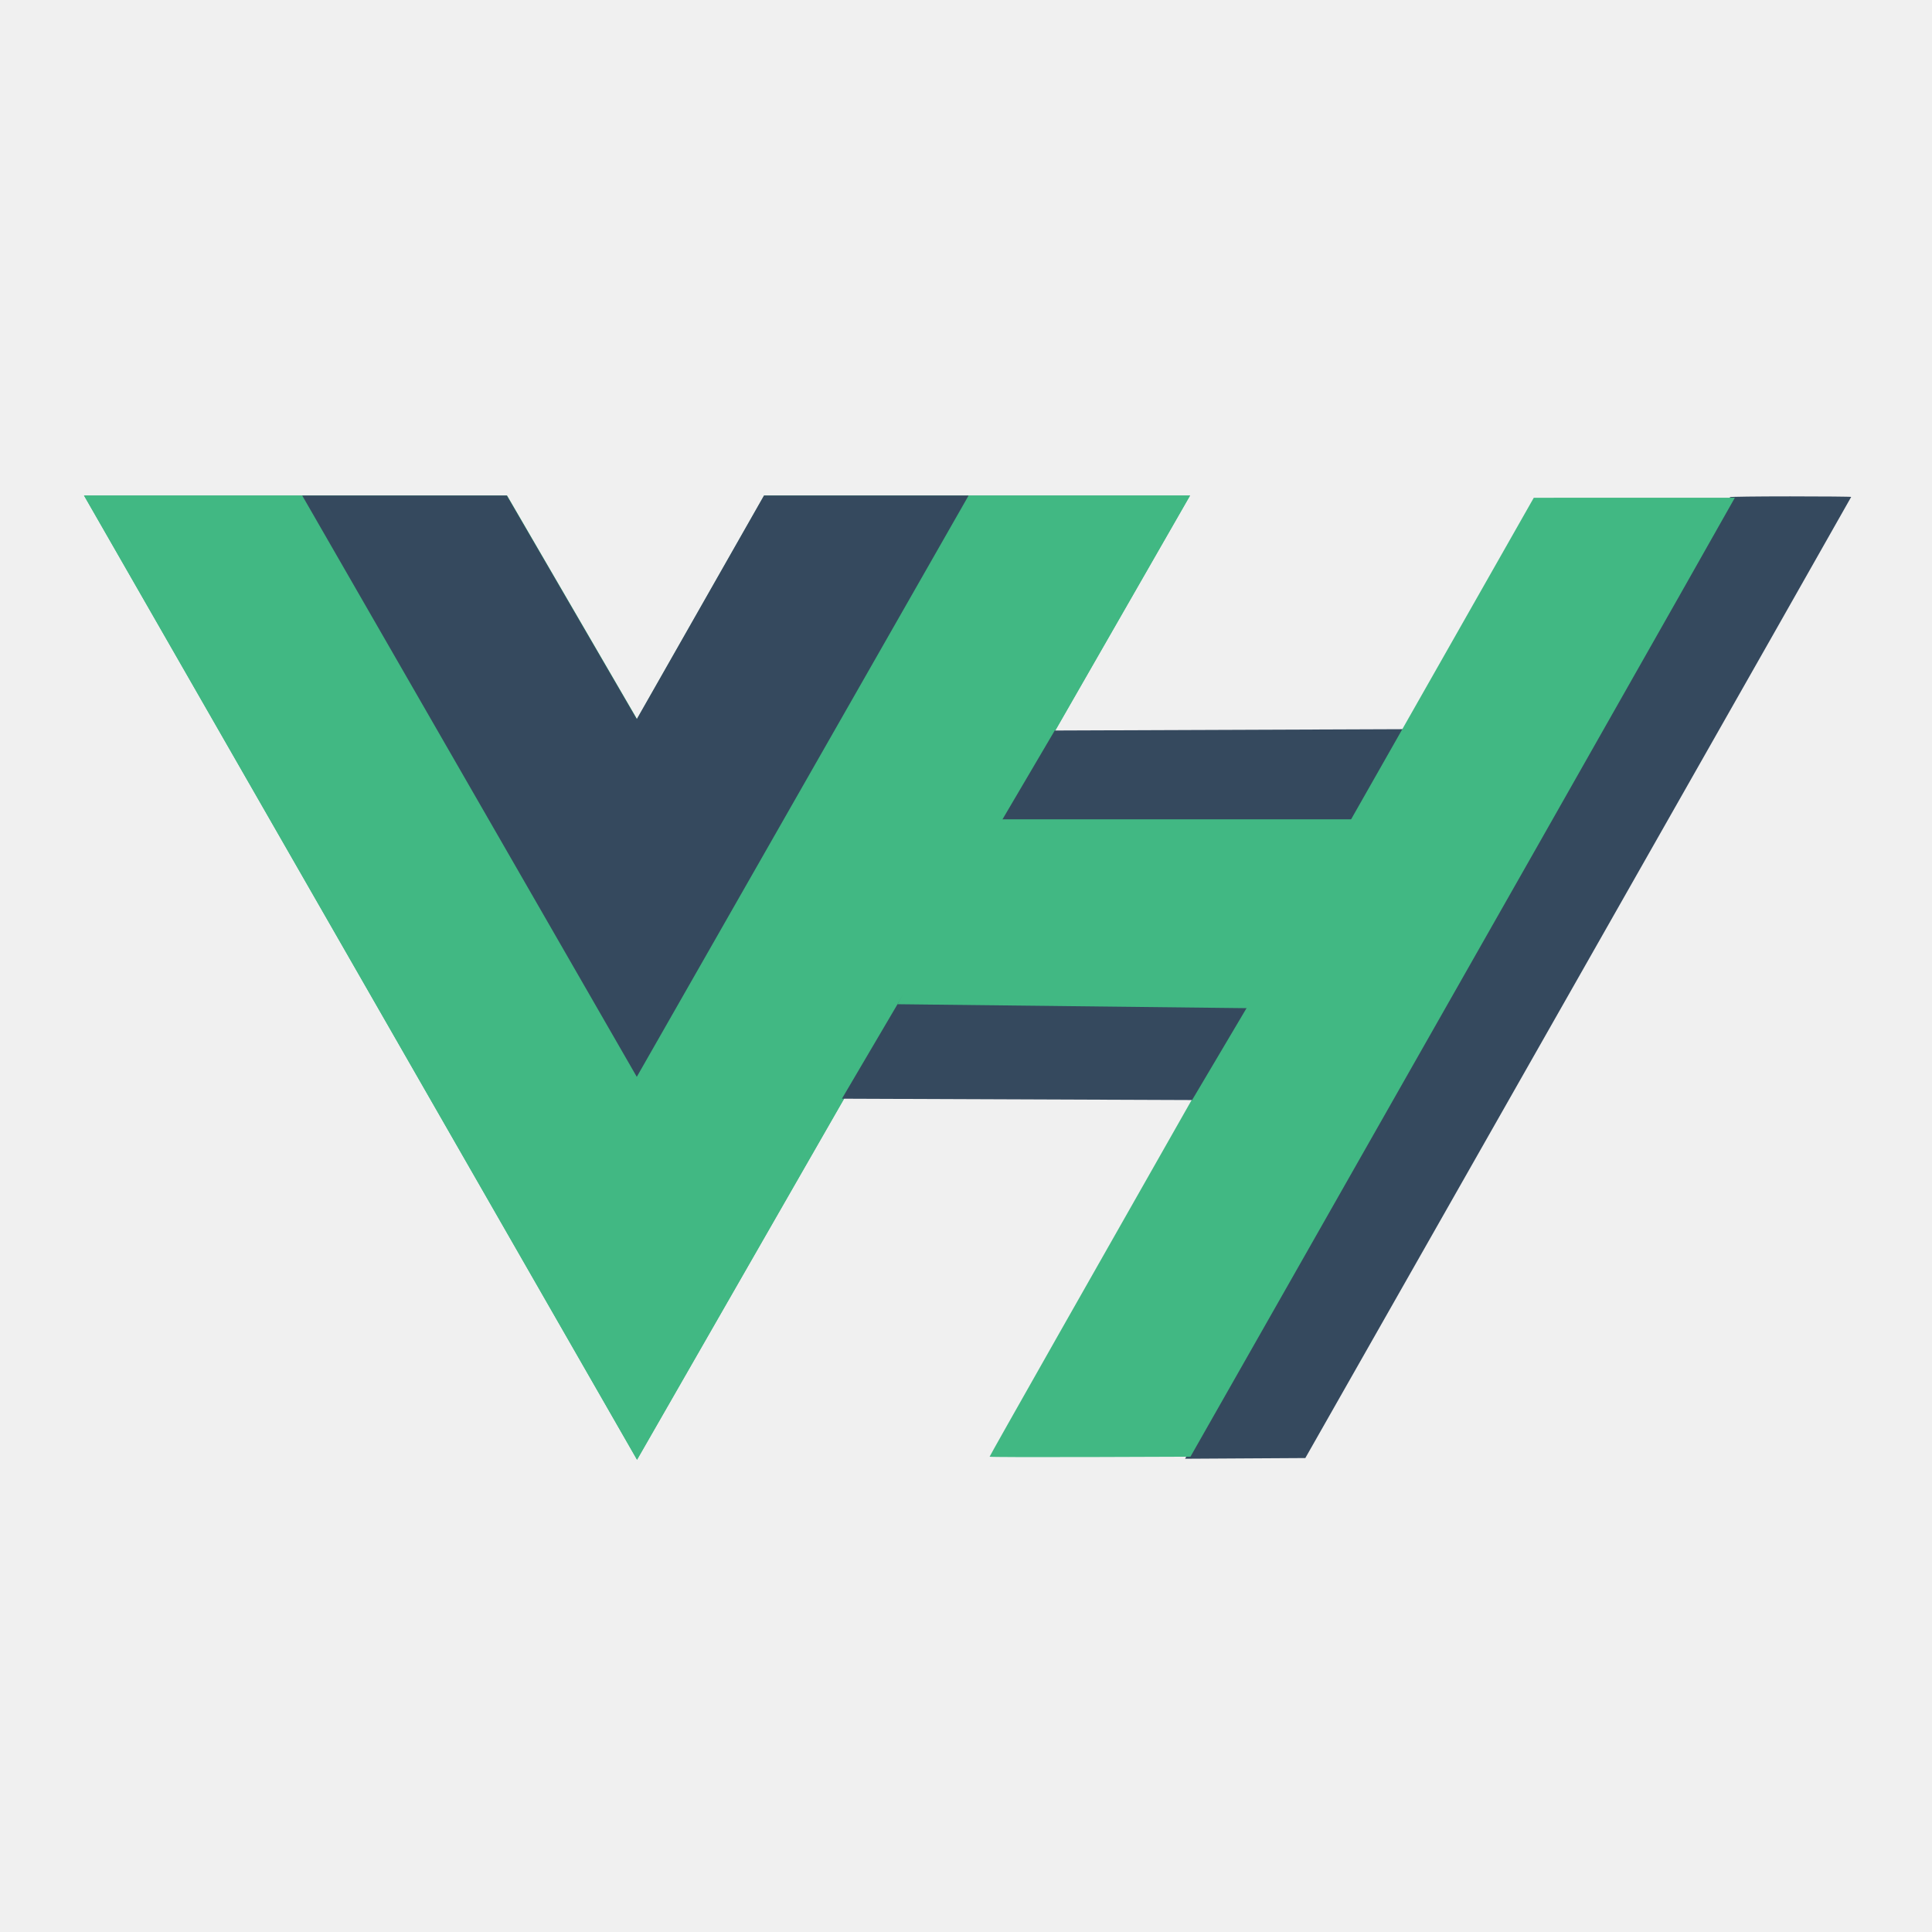
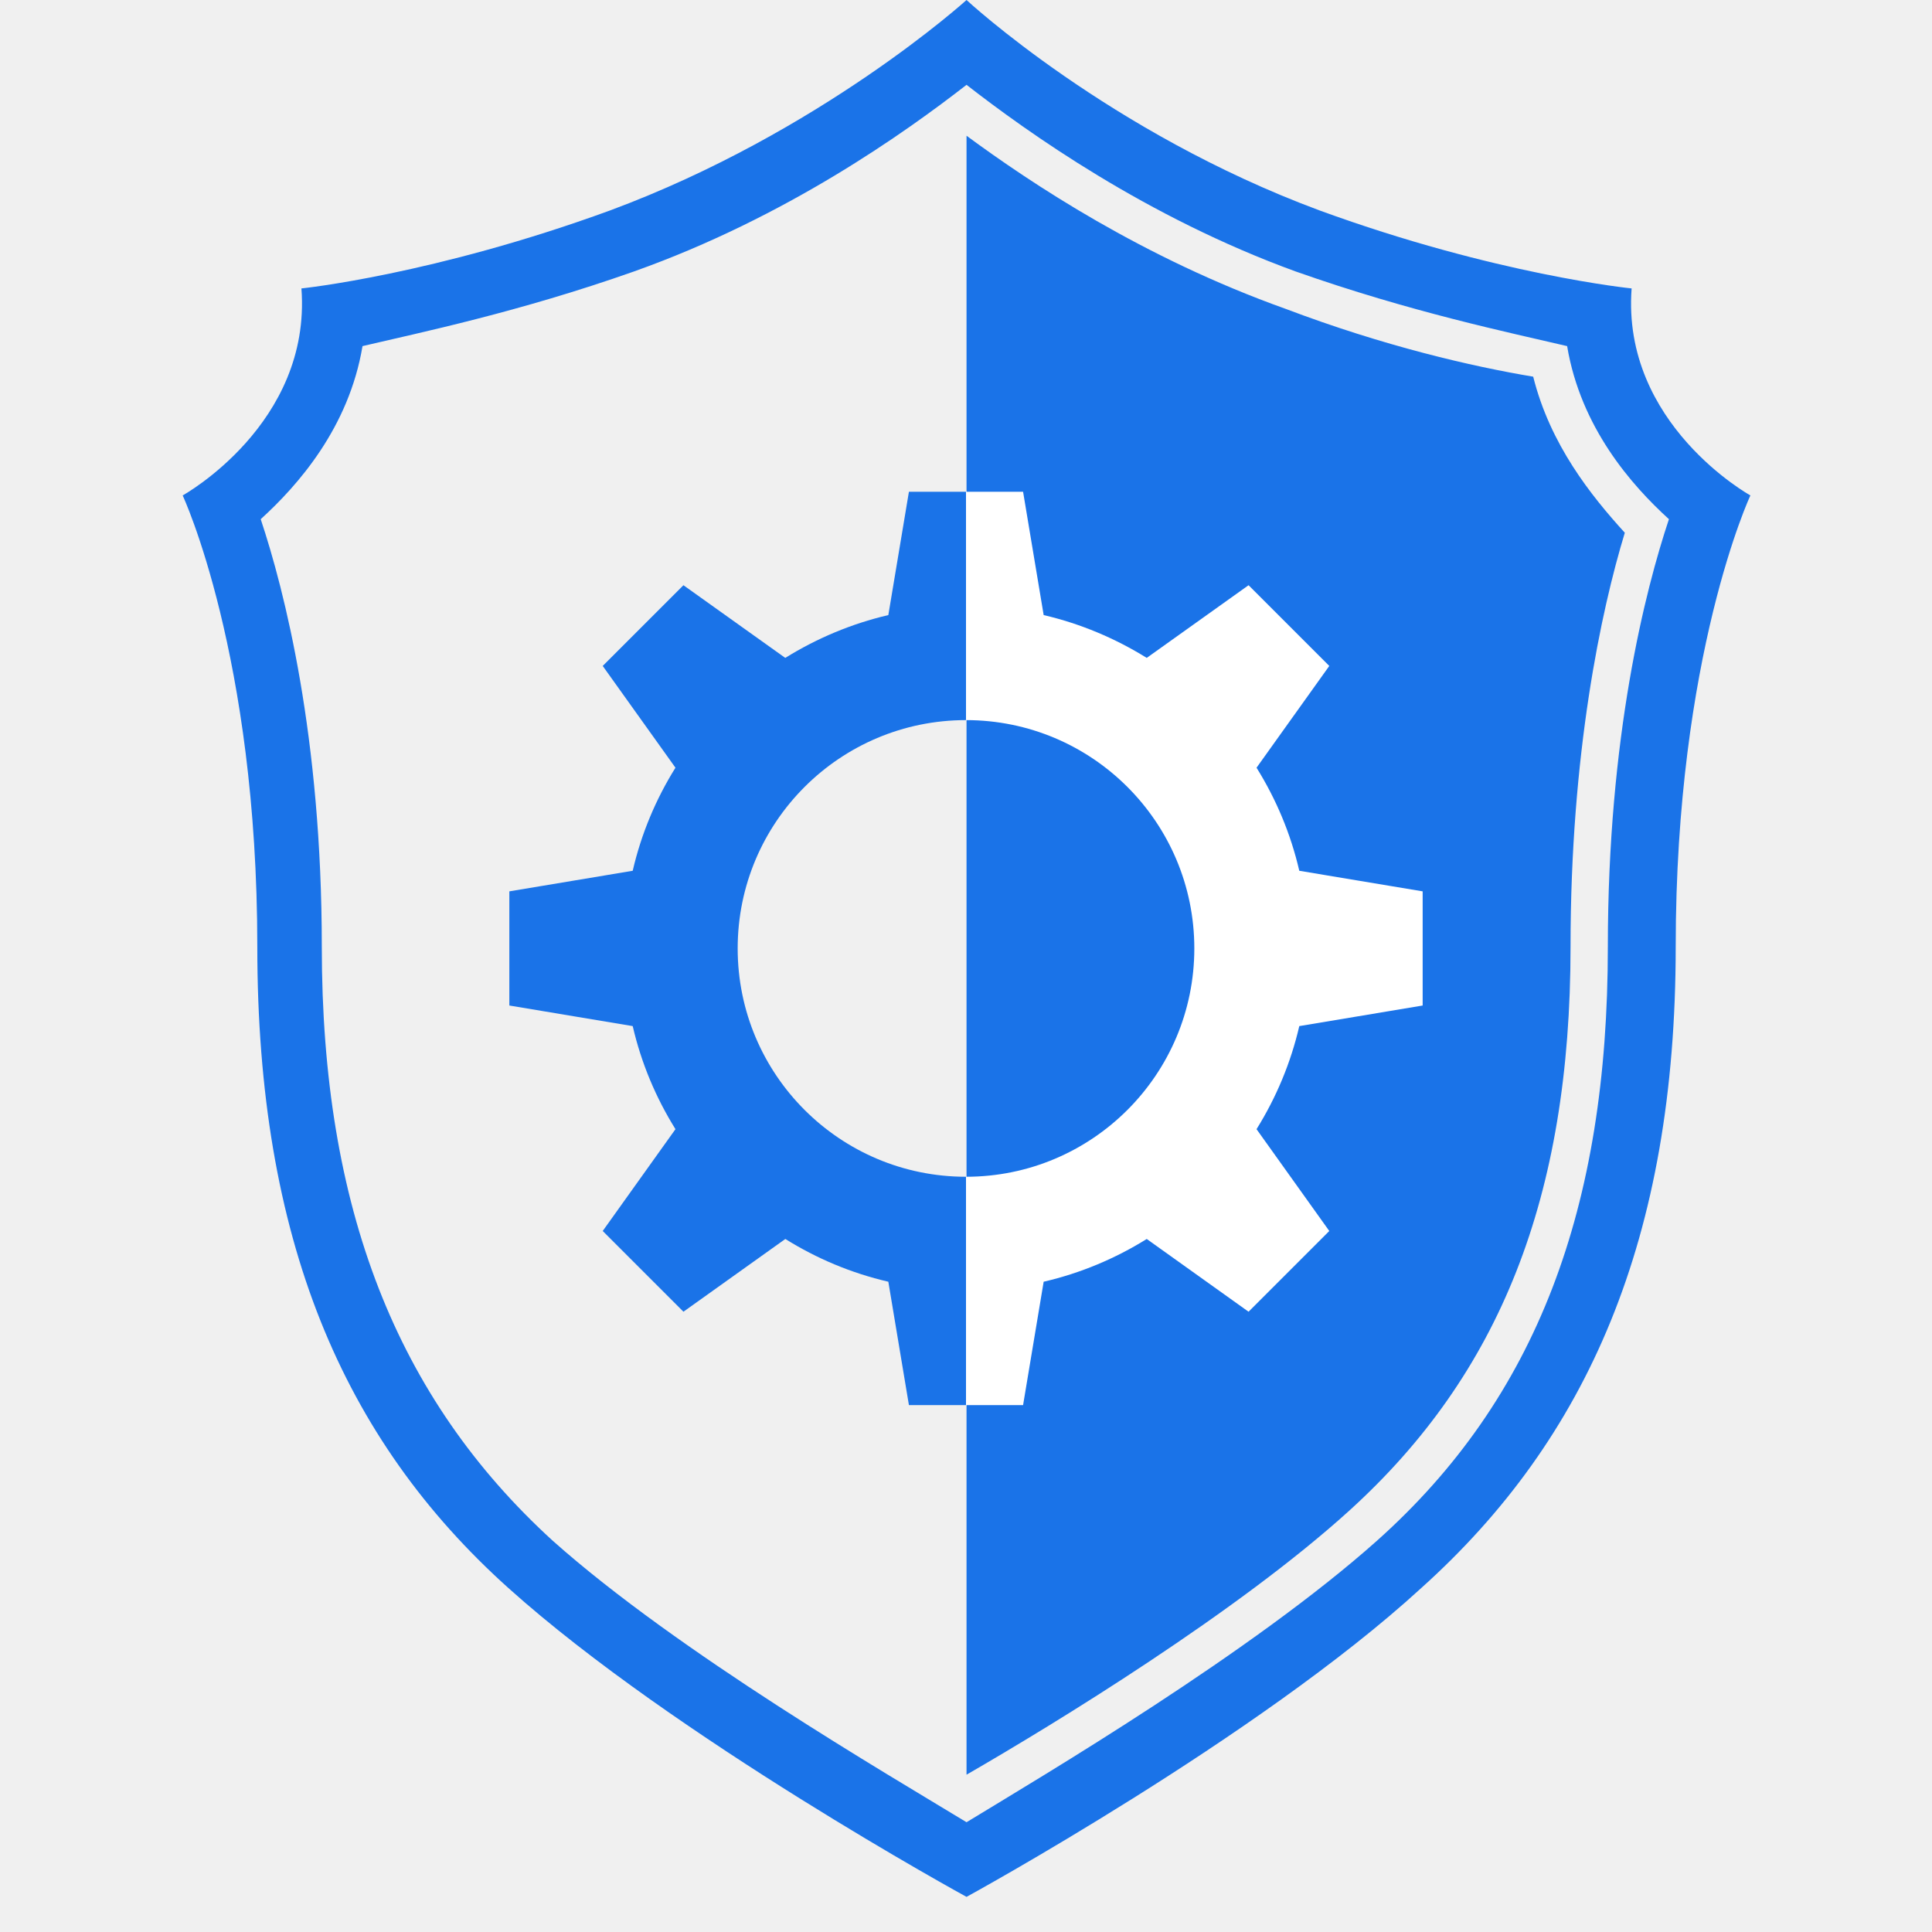
- <svg xmlns="http://www.w3.org/2000/svg" width="1200" height="1200" class="icon" viewBox="0 0 3280.944 2800">
-   <path fill="#41b883" d="M1645.332 601.004h375.675L1081.82 2238.478 142.636 601.004h718.477l220.708 379.704 216.013-379.704z" />
-   <path fill="#41b883" d="M142.636 601.004l939.185 1637.474 939.186-1637.474h-375.675l-563.51 982.484-568.208-982.484z" />
-   <path fill="#35495e" d="M513.188 601.004l568.207 987.23 563.511-987.23h-347.498l-216.013 379.704-220.708-379.704zM1607.792 1311.83l594.678 2.293 187.353-316.325-598.662 2.292zM2198.506 1909.57C2867.436 732.7 2939.502 605.426 2937.874 603.78c-.715-.723 45.303-1.314 102.262-1.314s103.562.428 103.562.951c0 .523-208.57 367.978-463.491 816.567L2216.715 2235.6l-102.1.596-102.102.596z" />
-   <path fill="#41b883" d="M1680.563 2233.328c0-1.34 168.208-298.145 440.375-777.048a4135645.775 4135645.775 0 00337.619-594.19l146.13-257.25 170.746-.04 170.747-.04-5.536 9.741c-3.044 5.358-43.727 77.302-90.407 159.875-85.356 150.992-337.562 595.163-656.602 1156.373l-172 302.559-170.536.588c-93.795.322-170.536.069-170.536-.567z" />
-   <path fill="#35495e" d="M1429.783 1625.351l594.679 2.292 187.353-316.324-598.662 2.292z" />
-   <path fill="#41b883" d="M1524.207 1464.903l608.285 6.877 173.746-320.909h-619.072z" />
+ <svg xmlns="http://www.w3.org/2000/svg" width="55px" height="55px" viewBox="0 0 55 55" version="1.1">
+   <g id="SAF-SVG---blue" stroke="none" stroke-width="1" fill="none" fill-rule="evenodd">
+     <g id="noun_Shield_2736744" transform="translate(5.2, 0)" fill="#1a73e8" fill-rule="nonzero">
+       <path d="M3.381,8.211 C3.671,12.075 0,14.104 0,14.104 C0,14.104 2.125,18.644 2.125,26.952 C2.125,35.259 4.54,40.959 9.274,45.209 C14.007,49.46 22.315,54 22.315,54 C22.315,54 30.623,49.46 35.259,45.209 C39.993,40.959 42.504,35.259 42.504,26.952 C42.504,18.644 44.63,14.104 44.63,14.104 C44.63,14.104 40.959,12.075 41.249,8.211 C41.249,8.211 37.385,7.825 32.361,5.989 C26.372,3.767 22.315,0 22.315,0 C22.315,0 18.161,3.767 12.172,5.989 C7.148,7.825 3.381,8.211 3.381,8.211 Z M22.315,51.875 C20.093,50.522 14.104,47.045 10.53,43.857 C6.086,39.8 3.961,34.39 3.961,26.952 C3.961,20.962 2.898,16.809 2.222,14.78 C3.284,13.814 4.733,12.172 5.12,9.853 C6.762,9.467 9.564,8.887 12.848,7.728 C17.195,6.182 20.576,3.767 22.315,2.415 C24.054,3.767 27.435,6.182 31.685,7.728 C34.97,8.887 37.771,9.467 39.413,9.853 C39.8,12.172 41.249,13.814 42.311,14.78 C41.635,16.809 40.572,20.962 40.572,26.952 C40.572,34.39 38.544,39.8 34.004,43.857 C30.429,47.045 24.537,50.522 22.315,51.875 Z M22.315,50.522 C24.826,49.073 30.043,45.886 33.231,42.987 C37.481,39.123 39.51,34.1 39.51,26.952 C39.51,21.445 40.379,17.388 41.055,15.166 C40.089,14.104 38.93,12.655 38.447,10.723 C36.708,10.433 34.197,9.853 31.395,8.791 C27.338,7.342 24.15,5.216 22.315,3.864 L22.315,3.864 L22.315,50.522 C22.315,50.522 22.315,50.522 22.315,50.522 L22.315,50.522 Z" id="Shape" />
+     </g>
+     <g id="Group" transform="translate(14.5, 14)" fill-rule="nonzero">
+       <g id="noun_Gear_31895" fill="#1a73e8">
+         <path d="M13,0 L11.375,0 L10.789,3.51 C9.736,3.756 8.749,4.174 7.855,4.729 L4.956,2.66 L2.658,4.958 L4.729,7.855 C4.172,8.747 3.756,9.734 3.512,10.789 L0,11.375 L0,14.625 L3.512,15.211 C3.756,16.266 4.172,17.251 4.729,18.145 L2.658,21.044 L4.956,23.342 L7.857,21.271 C8.749,21.828 9.736,22.244 10.789,22.488 L11.375,26 L13,26 L13,0 Z M13,19.5 C9.41,19.5 6.5,16.59 6.5,13 C6.5,9.41 9.41,6.5 13,6.5" id="Shape" />
+       </g>
+       <g id="noun_Gear_31895" transform="translate(10, 0)" fill="#FFFFFF">
+         <path d="M16,14.625 L16,11.375 L12.488,10.789 C12.244,9.734 11.828,8.749 11.271,7.855 L13.342,4.958 L11.044,2.66 L8.145,4.729 C7.251,4.174 6.266,3.756 5.211,3.51 L4.625,0 L3,0 L3,26 L4.625,26 L5.211,22.488 C6.264,22.244 7.251,21.828 8.145,21.271 L11.044,23.342 L13.342,21.044 L11.271,18.145 C11.828,17.251 12.244,16.264 12.488,15.211 L16,14.625 Z M3,6.5 C6.59,6.5 9.5,9.41 9.5,13 C9.5,16.59 6.59,19.5 3,19.5 L3,19.5" id="Shape" />
+       </g>
+     </g>
+   </g>
</svg>
